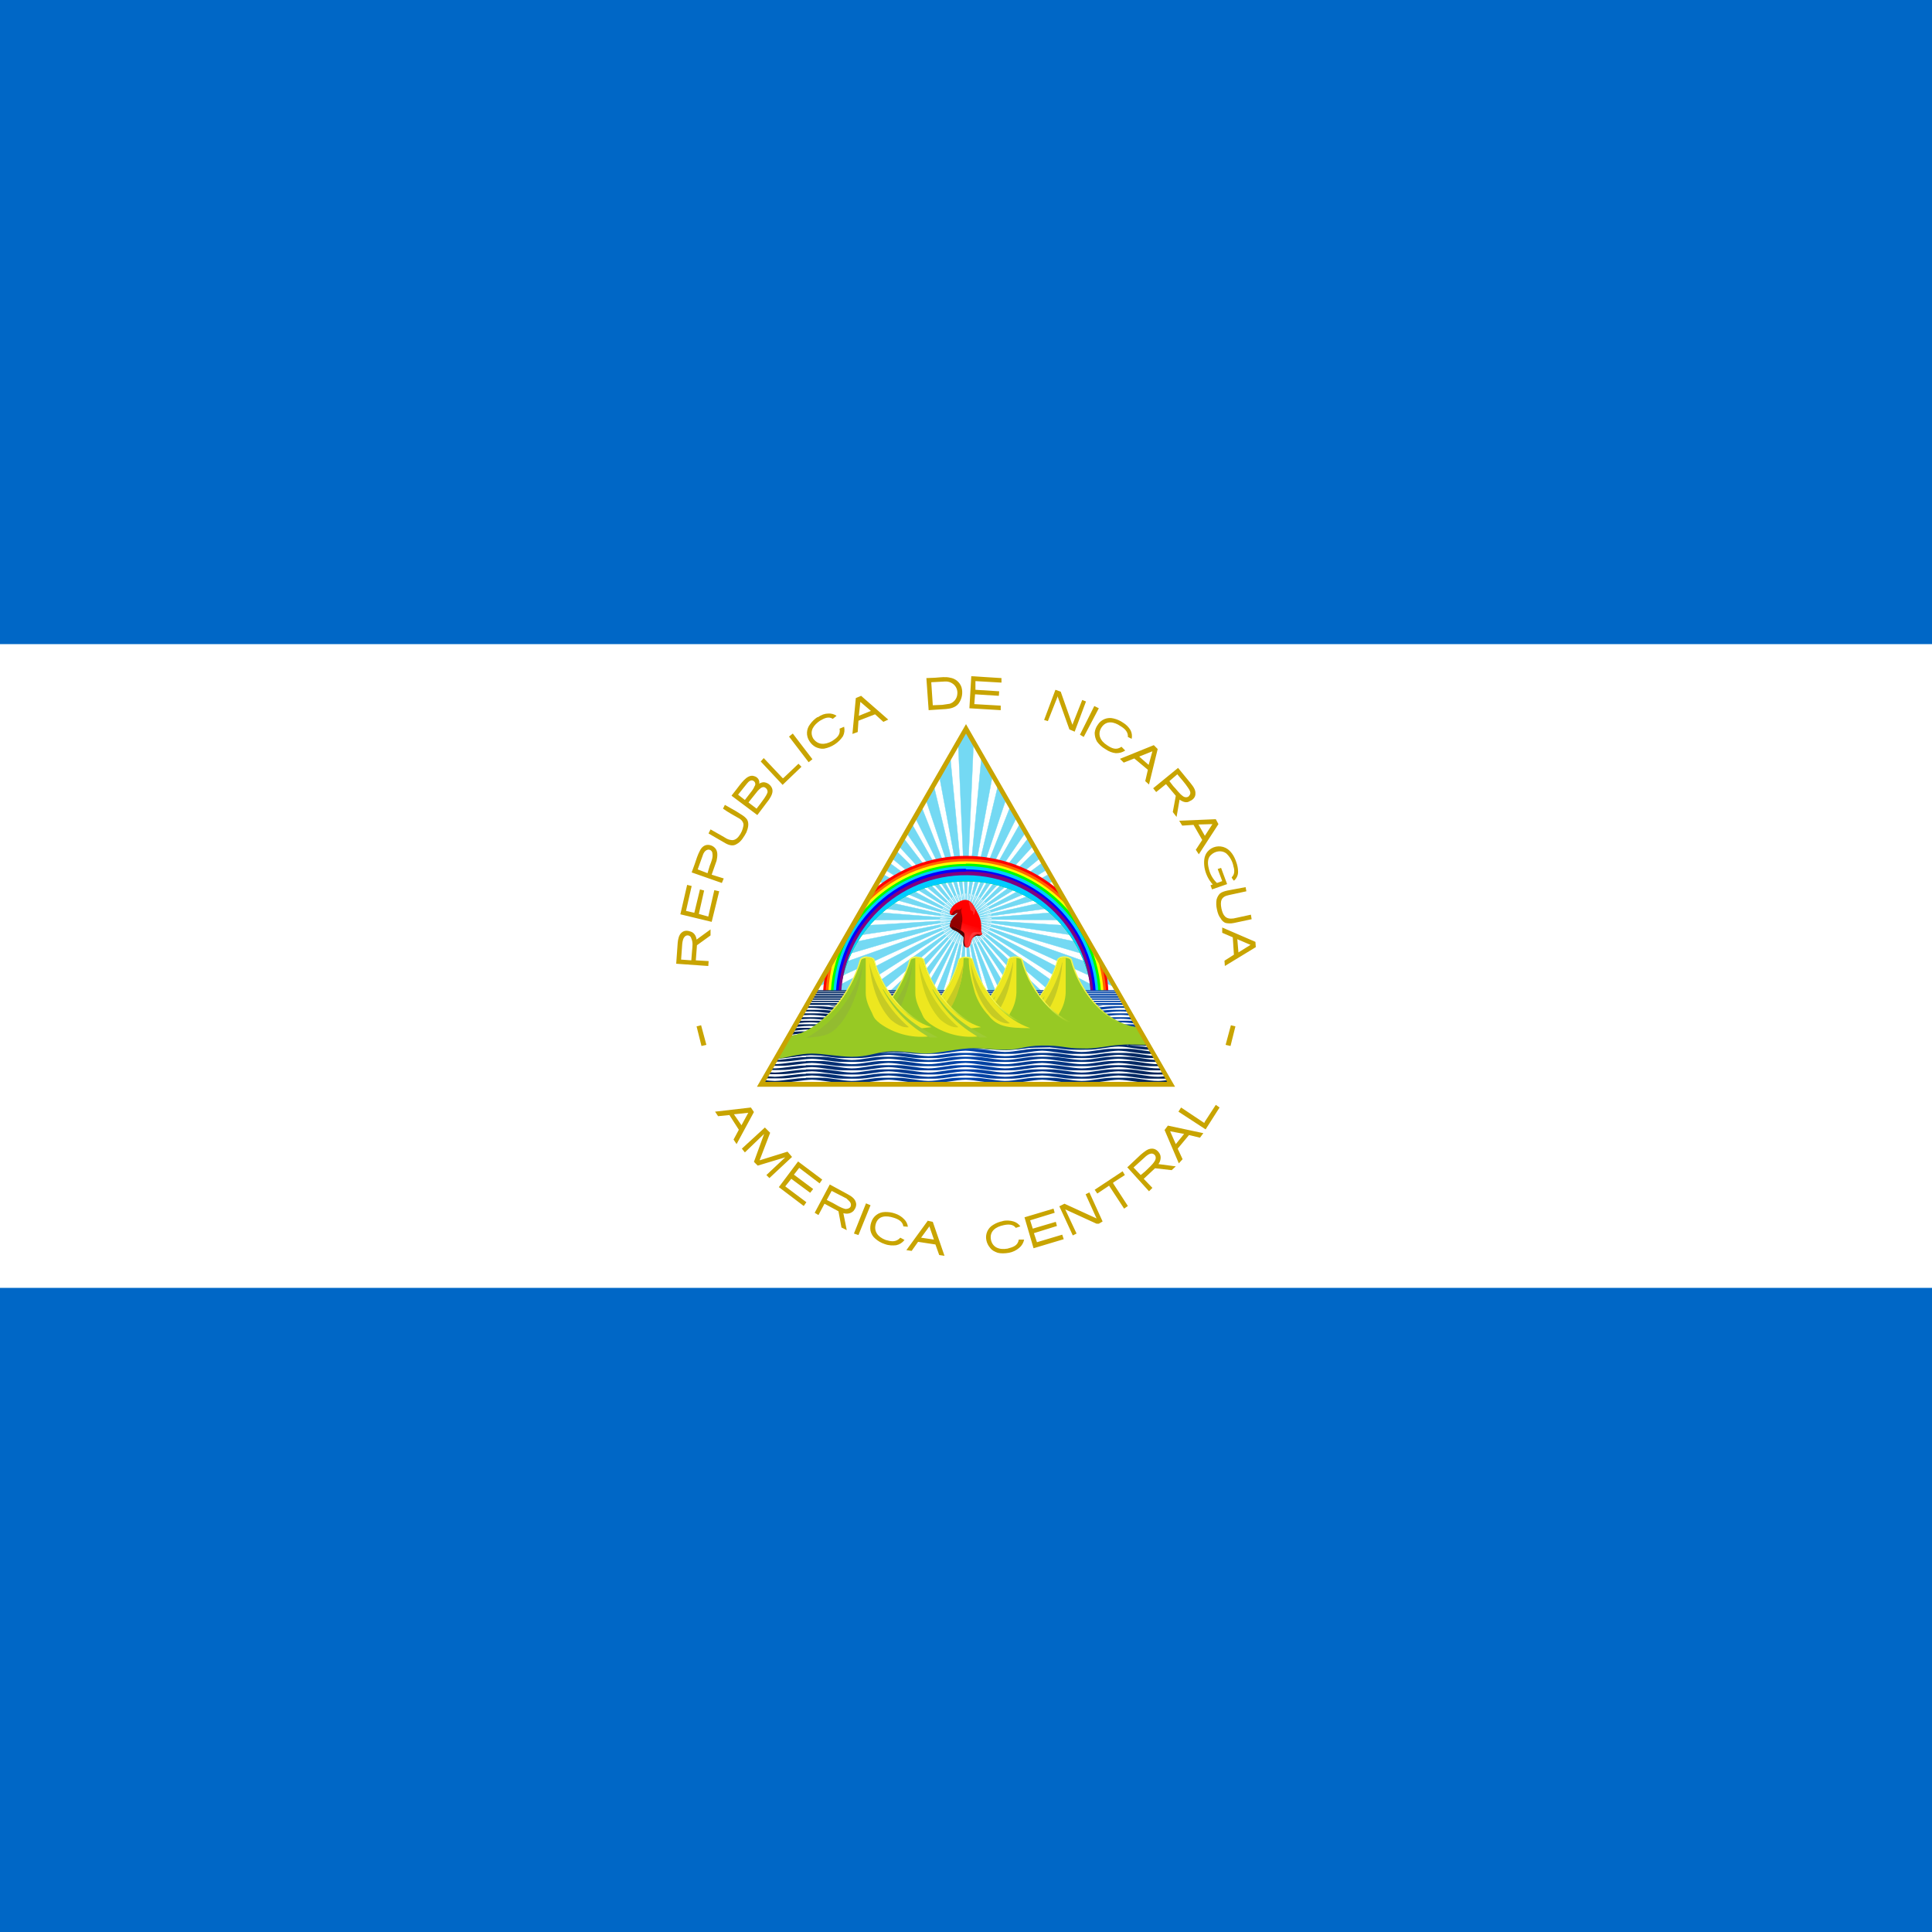
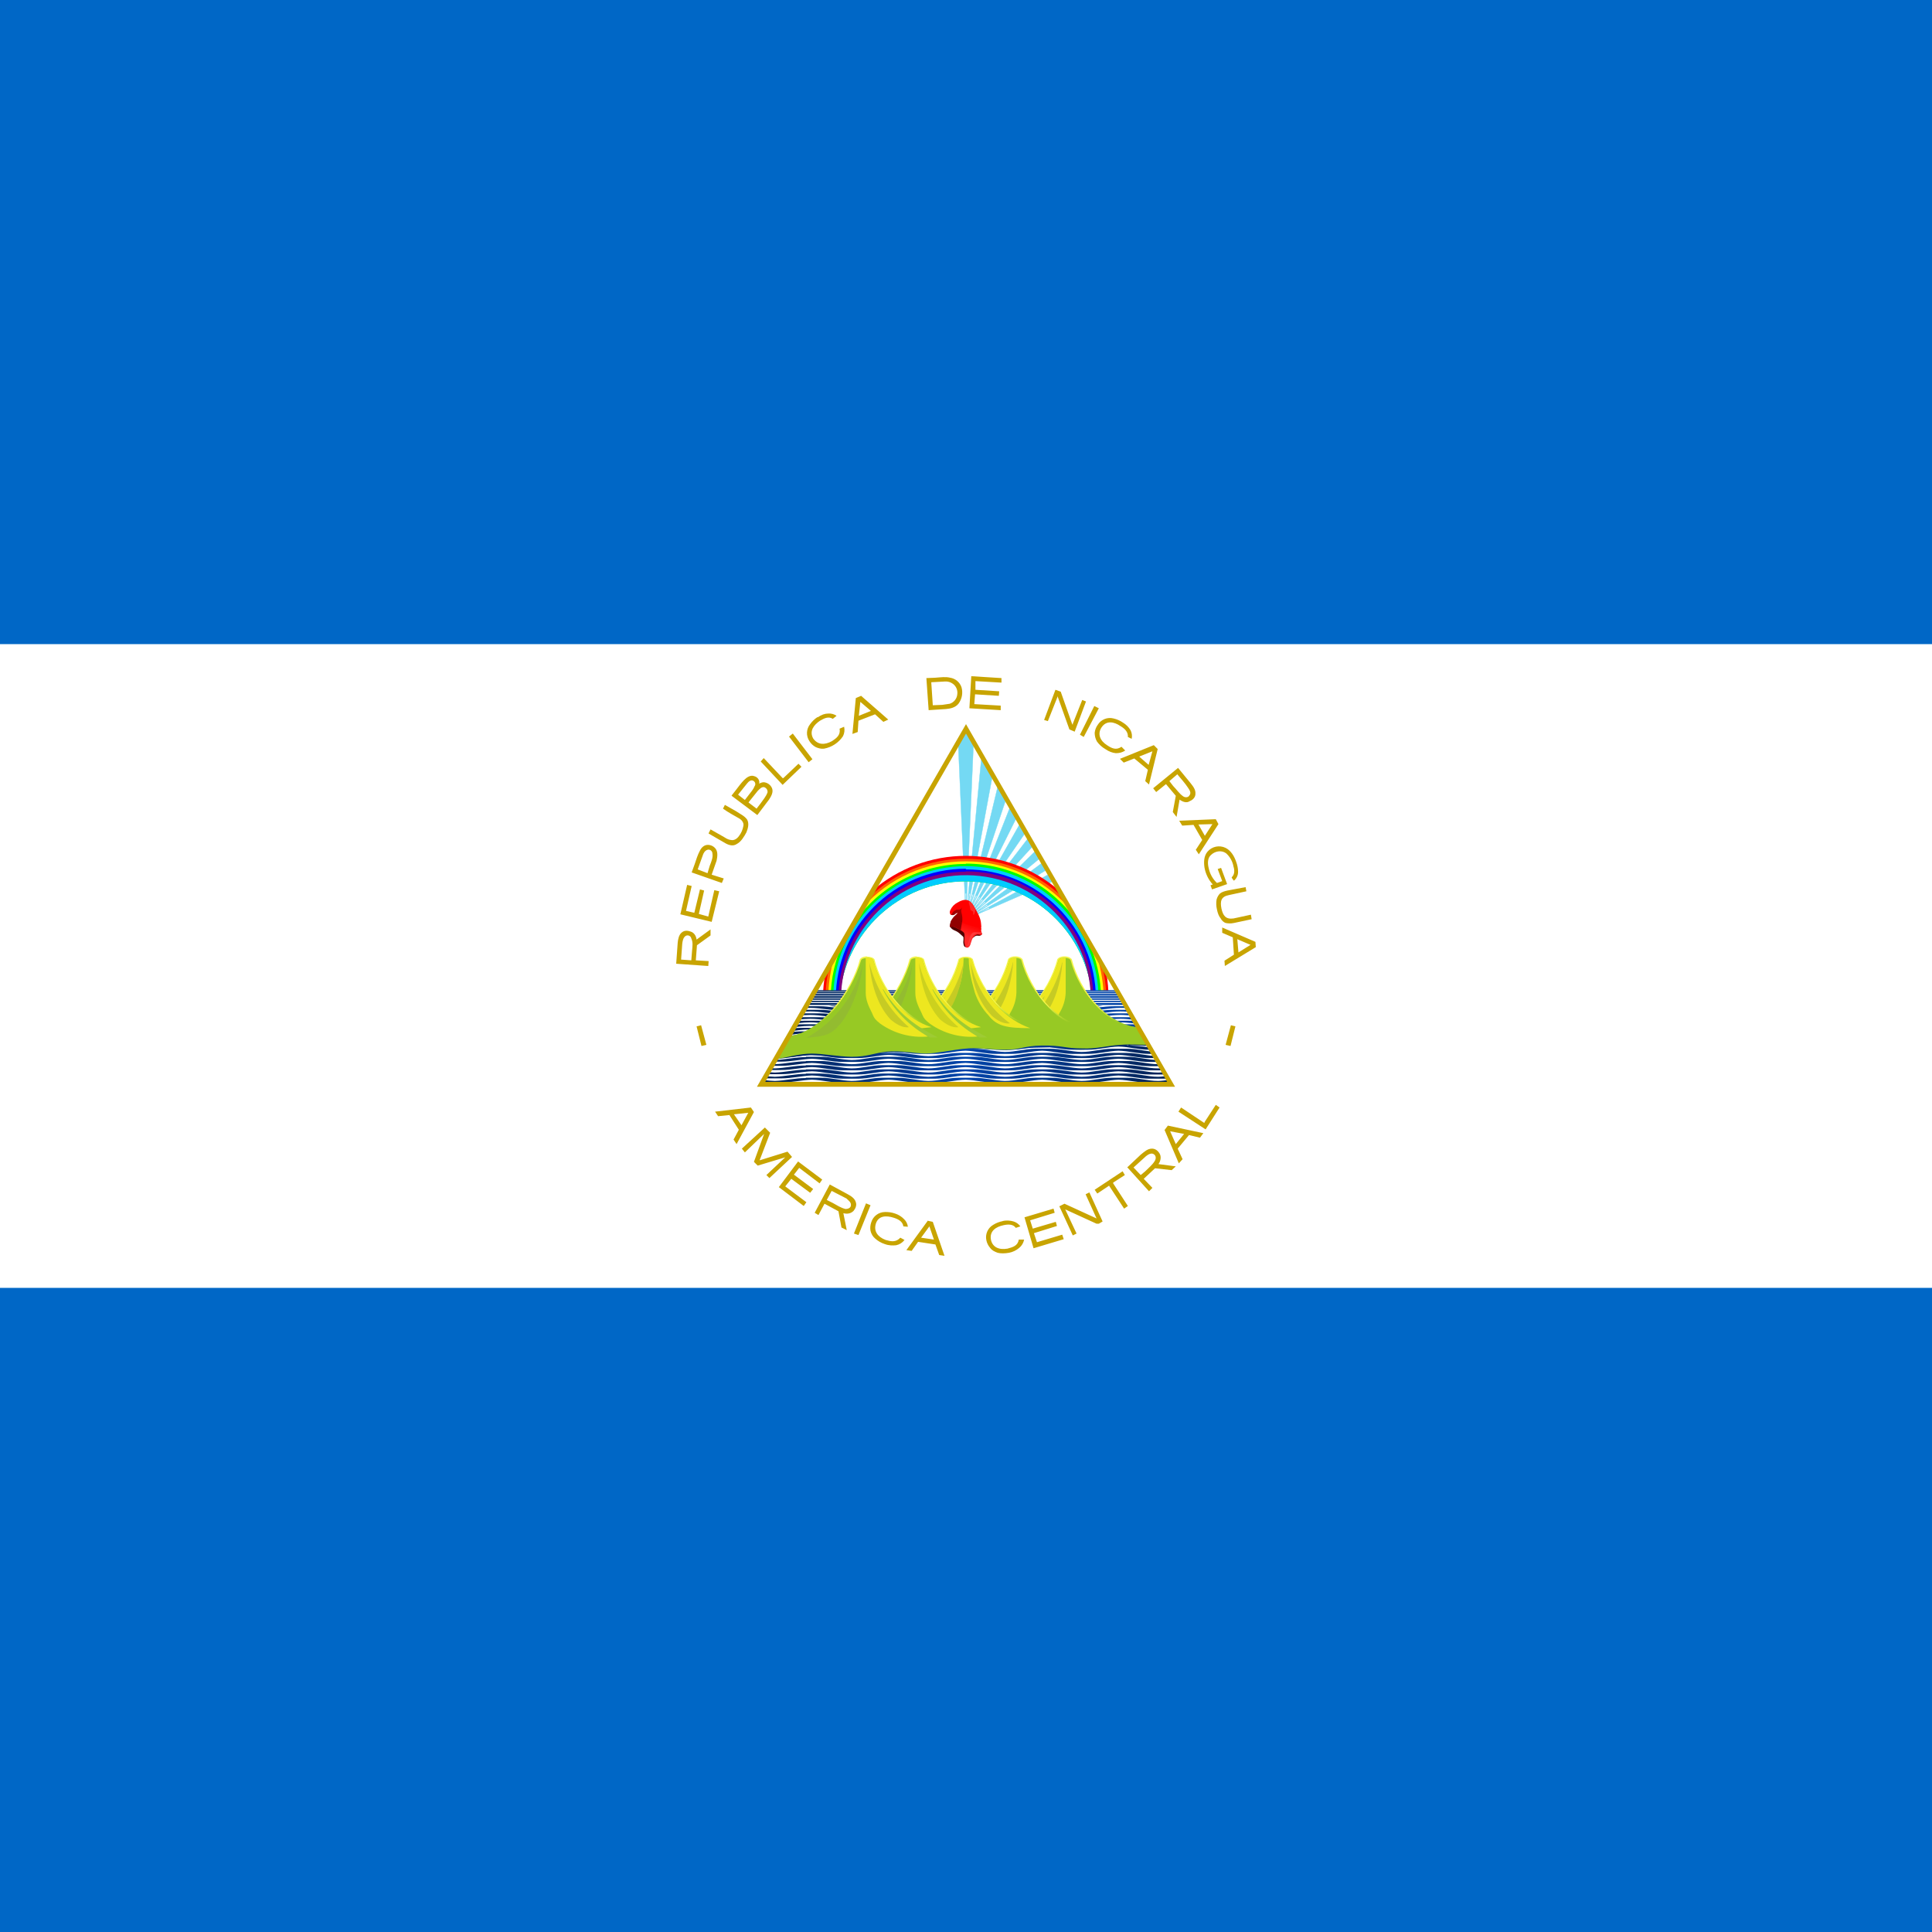
<svg xmlns="http://www.w3.org/2000/svg" xmlns:xlink="http://www.w3.org/1999/xlink" id="flag-icons-ni" viewBox="0 0 512 512">
  <defs>
    <linearGradient id="f" x1="498.7" x2="500.6" y1="289.1" y2="283.4" gradientUnits="userSpaceOnUse">
      <stop offset="0" stop-color="#510000" />
      <stop offset=".3" stop-color="#8a0000" />
      <stop offset="1" stop-color="#a00" />
    </linearGradient>
    <linearGradient id="g" x1="501.4" x2="502.9" y1="291.4" y2="287.4" gradientUnits="userSpaceOnUse">
      <stop offset="0" stop-color="#ff2a2a" />
      <stop offset="1" stop-color="red" />
    </linearGradient>
    <linearGradient id="b" x1="484.8" x2="484.8" y1="311.7" y2="317.6" gradientUnits="userSpaceOnUse">
      <stop offset="0" stop-color="#F5F549" />
      <stop offset="1" stop-color="#97C924" />
    </linearGradient>
    <linearGradient id="a">
      <stop offset="0" stop-color="#025" />
      <stop offset=".5" stop-color="#04a" />
      <stop offset="1" stop-color="#025" />
    </linearGradient>
    <linearGradient xlink:href="#a" id="h" x1="444.5" x2="634.4" y1="317.5" y2="317.5" gradientUnits="userSpaceOnUse" />
    <linearGradient xlink:href="#b" id="v" x1="484.8" x2="484.8" y1="311.7" y2="317.6" gradientUnits="userSpaceOnUse" />
    <linearGradient xlink:href="#a" id="o" x1="444.5" x2="634.4" y1="317.5" y2="317.5" gradientUnits="userSpaceOnUse" />
    <linearGradient xlink:href="#a" id="p" x1="444.5" x2="634.4" y1="317.5" y2="317.5" gradientUnits="userSpaceOnUse" />
    <linearGradient xlink:href="#a" id="q" x1="444.5" x2="634.4" y1="317.5" y2="317.5" gradientUnits="userSpaceOnUse" />
    <linearGradient xlink:href="#a" id="r" x1="444.5" x2="634.4" y1="317.5" y2="317.5" gradientUnits="userSpaceOnUse" />
    <linearGradient xlink:href="#b" id="u" x1="484.8" x2="484.8" y1="311.7" y2="317.6" gradientUnits="userSpaceOnUse" />
    <linearGradient xlink:href="#a" id="x" x1="98.9" x2="125" y1="1440.2" y2="1440.2" gradientTransform="scale(4.45715 .22436)" gradientUnits="userSpaceOnUse" />
    <linearGradient xlink:href="#a" id="j" x1="444.5" x2="634.4" y1="317.5" y2="317.5" gradientUnits="userSpaceOnUse" />
    <linearGradient xlink:href="#a" id="l" x1="444.5" x2="634.4" y1="317.5" y2="317.5" gradientUnits="userSpaceOnUse" />
    <linearGradient xlink:href="#a" id="m" x1="444.5" x2="634.4" y1="317.5" y2="317.5" gradientUnits="userSpaceOnUse" />
    <linearGradient xlink:href="#a" id="i" x1="444.5" x2="634.4" y1="317.5" y2="317.5" gradientUnits="userSpaceOnUse" />
    <linearGradient xlink:href="#b" id="s" x1="484.8" x2="484.8" y1="311.7" y2="317.6" gradientUnits="userSpaceOnUse" />
    <linearGradient xlink:href="#a" id="y" x1="47.9" x2="61.7" y1="3054.2" y2="3054.2" gradientTransform="scale(9.12405 .1096)" gradientUnits="userSpaceOnUse" />
    <clipPath id="ni-c">
      <path d="m500 226.4-63.7 110.3h127.4z" />
    </clipPath>
  </defs>
  <path fill="#0067c6" d="M0 0h512v512H0z" />
  <path fill="#fff" d="M0 170.7h512v170.6H0z" />
  <path fill="#c8a400" d="m179.2 255.4 8.5.6.1-1.3-3.4-.2.3-4 3.6-2.6v-1.6l-3.7 2.7c-.1-.9-.6-1.8-1.5-2.1-.8-.3-1.7-.4-2.4.2-.8.6-1 1.8-1.1 2.7l-.4 5.6zm1.3-1.1.3-4.2c.1-.7.2-1.5.8-2a1 1 0 0 1 1.6.6c.5 1 .3 2.2.2 3.3l-.2 2.5-2.7-.2zm-.2-12 8.3 2 2-8.1-1.3-.3-1.6 7-2.5-.7 1.4-6.2-1.1-.3-1.5 6.2-2.2-.5 1.5-6.6-1.2-.3-1.8 7.8zm3-11.1 8 2.8.5-1.2-3.2-1 1.3-3.7c.2-1 .4-2.2-.2-3.1a2.6 2.6 0 0 0-2.1-1.1c-1 0-1.7.7-2.1 1.5-.6 1.1-1 2.4-1.4 3.6l-.8 2.2zm1.6-.8 1.3-3.6c.2-.7.6-1.4 1.3-1.6.6-.2 1.3.3 1.3 1 .2 1-.3 2.2-.7 3.2l-.6 2-2.6-1zm2.9-9.5 4.5 2.6c.9.5 2 .8 2.9.2 1.2-.6 2-2 2.6-3.1.4-1 .8-2.3.2-3.4-.7-1-1.9-1.5-2.9-2.2l-3-1.7-.5 1c1.4 1 2.9 1.8 4.3 2.6.7.4 1.3 1.2 1.1 2a6 6 0 0 1-1.2 2.7c-.5.7-1.3 1.2-2.1 1-1-.1-1.6-.7-2.4-1.1l-3-1.7-.5 1zm6.1-10 6.8 5.1 3.1-4.1c.6-.9 1.2-2 .8-3a2.6 2.6 0 0 0-2.2-1.6c-.4 0-1 .2-1.2.4.2-1-.5-1.8-1.3-2-1-.4-2 .3-2.7 1-.8.8-1.5 1.8-2.2 2.7l-1.1 1.4zm1.7-.3 2.4-3c.4-.5 1-1 1.6-.7.6.3.7 1 .4 1.4-.4 1-1 1.6-1.6 2.4l-1 1.3-1.8-1.4zm2.8 2 2.4-3c.5-.5 1-1.1 1.7-1 .6.2 1 .8.9 1.4-.4 1.1-1.2 2-1.9 3l-1 1.3-2.1-1.6zm3.2-10.8 5.8 6.2 5-4.8-.8-.8-4 3.8h-.2l-5-5.3zm7.5-6.6 5.2 6.8 1-.8-5.2-6.8zm7.6-5.2a7.2 7.2 0 0 0-2 1.9 3.8 3.8 0 0 0-.2 4.5 4.4 4.4 0 0 0 1.7 1.6c.7.3 1.4.5 2.2.4a7.7 7.7 0 0 0 5-3.3 3.7 3.7 0 0 0 .3-2.5l-1.2.5c.3 1.7-.8 2.5-2 3.3-2 1.1-3.8 1-5-.7-1.1-2 .2-3.6 1.8-4.7 1.2-.7 2.3-1.2 3.4-.5l1-.8a3.4 3.4 0 0 0-2.2-.6c-.9 0-1.8.3-2.8 1zm10.1-5-.9 9.5 1.4-.5.2-3 4.4-1.7 2.2 2 1.3-.6-7.2-6.3-1.4.6zm1.2 1 2.8 2.4-3.2 1.3.4-3.7zm17.5-6.3.6 8.5 4.6-.3c1.2-.1 2.5-.4 3.3-1.4a5 5 0 0 0 .8-4.4 3.8 3.8 0 0 0-3-2.5c-1.2-.3-2.5-.1-3.9 0l-2.4.1zm1.3 1.1 3.7-.2a3.1 3.1 0 0 1 2 .6 2.9 2.9 0 0 1 1.2 2.7 2.9 2.9 0 0 1-2 2.6l-2 .3-2.5.1-.4-6zm10.6-1.6-.5 8.5 8.3.5V187l-7-.4.2-2.6 6.3.4.1-1.2-6.3-.4v-2.3l6.9.4v-1.2l-8-.5zm22.3 3.6-3 8 1 .3 2.5-6.3v-.3l.2.4 3 8.4 1.4.6 3-8-1-.4-2.5 6.3v.3l-.2-.3-3-8.5zm11.5 4.9-4 7.6-1-.6 3.8-7.6zm6.4 3.8a7.2 7.2 0 0 0-2.5-1.1 3.8 3.8 0 0 0-4.2 1.7 4.4 4.4 0 0 0-.8 2.1c0 .8.2 1.6.6 2.3a7 7 0 0 0 2.2 2c1 .7 1.9 1 2.8 1.1 1 0 1.7-.2 2.5-.7l-1-1c-1.4 1-2.6.4-3.8-.4-1.9-1.2-2.6-3-1.5-4.7 1.3-2 3.4-1.5 5-.4 1.2.7 2.1 1.6 2 2.9l1 .5a3.4 3.4 0 0 0-.3-2.3 5.8 5.8 0 0 0-2-2zm8.1 6-8.9 3.6 1 1 2.8-1.1 3.6 3-.7 3 1 .9 2.3-9.4-1-1zm-.3 1.6-1 3.6-2.5-2.2 3.5-1.4zm6.8 4.4-6.6 5.4.8 1 2.6-2.1 2.6 3.1-.8 4.3 1 1.3.8-4.6c.8.6 1.9 1 2.7.4.8-.3 1.5-1 1.5-1.9.1-1.2-.7-2.1-1.4-3l-3.2-3.9zm-.2 1.7c1 1.2 2 2.3 2.8 3.5.4.6 1 1.4.4 2.1-.3.6-1.2.6-1.7.2-1-.7-1.7-1.8-2.6-2.7l-1-1.3 2.1-1.8zm10.1 11.9-9.6.4.8 1.3 3-.2 2.3 4-1.7 2.6.8 1.2 5.2-8-.7-1.3zm-.8 1.3-2 3.1-1.7-3 3.7-.1zm6.3 10c-.5-1.5-1.4-3-2.8-3.7a4 4 0 0 0-4.8 1c-1 1.2-1 2.8-.8 4.2a9 9 0 0 0 2.2 4.5l-.6.2.4 1.1 4-1.4-1.6-4.3-.9.3 1.2 3.2-1.4.5a7.5 7.5 0 0 1-2.2-4c-.3-1.2-.3-2.6.6-3.4 1-1 2.7-1.4 4-.5a6.2 6.2 0 0 1 2 3.6c.3.9.3 2-.4 2.7-.2.1 0 .3.1.5l.4.5a3 3 0 0 0 1.1-2.4c0-.9-.2-1.8-.5-2.6zm2.5 6.7-4.8.9c-.9.2-1.5.4-2 .8-.4.4-.7.9-.9 1.6a6.8 6.8 0 0 0 .1 2.6c.2 1 .5 1.8 1 2.4.3.6.8 1 1.3 1.2.6.1 1.3.2 2.2 0l4.7-1-.2-1.2-4.6 1c-2.1.3-2.8-.8-3.2-2.6-.4-2-.1-3.2 2-3.6l4.6-1-.2-1.1zm2.6 14.5-8.8-3.8v1.4l2.8 1.2.3 4.6-2.5 1.6.1 1.4 8.2-5-.1-1.4zm-1.3.8-3.2 2-.3-3.5 3.5 1.5zm-145.6 21.3-1.2.3 1.3 5.2 1.3-.3zm140.4 0 1.2.3-1.3 5.2-1.3-.3zM199 293.5l-9.5 1.1.8 1.2 3-.3 2.5 3.9-1.4 2.6.8 1.2 4.6-8.5-.8-1.2zm-.7 1.4-1.8 3.3-2-2.9 3.8-.4zm4.4 3.9-6.1 5.6.8 1 5.1-4.9-2.7 7.4 1 1 7.3-2.2-5 4.7.8.8 6-5.6-1.2-1.4-7.4 2.3 2.8-7.3zm8.8 9-5.1 6.8 6.6 5 .7-1-5.6-4.2 1.6-2 5 3.7.8-1-5.1-3.8 1.4-1.8 5.4 4.1.7-1-6.4-4.8zm8.4 6.1-4 7.5 1 .6 1.6-3 3.7 2 .8 4.3 1.4.7-.9-4.5c1 .3 2 .1 2.7-.6.5-.6.9-1.5.6-2.3-.3-1.1-1.4-1.7-2.3-2.2l-4.6-2.5zm.5 1.7 3.9 2c.5.5 1.3 1 1.2 1.8 0 .7-.8 1-1.4 1-1.3-.3-2.3-1-3.4-1.6l-1.6-.8 1.3-2.4zm9.1 3.3-3.2 8 1.2.4 3.2-7.9zm7.7 2.7a7.2 7.2 0 0 0-2.7-.4 3.8 3.8 0 0 0-3.6 2.7 4.4 4.4 0 0 0-.2 2.3c.2.8.6 1.5 1.2 2a7 7 0 0 0 2.6 1.5c1.1.4 2.1.4 3 .3a3.7 3.7 0 0 0 2.2-1.4l-1.1-.6c-1.2 1.3-2.5 1-3.9.6-2.1-.8-3.2-2.3-2.6-4.3.7-2.2 2.8-2.2 4.7-1.6 1.3.4 2.4 1 2.6 2.3l1.2.1a3.4 3.4 0 0 0-1-2 5.8 5.8 0 0 0-2.4-1.5zm8.6 2-5.6 7.7 1.4.2 1.7-2.4 4.6.7 1 2.8 1.4.2-3.1-9-1.4-.3zm.5 1.4 1.2 3.5-3.4-.5 2.2-3zm19.5-1.4a7.2 7.2 0 0 0-2.6 1 3.8 3.8 0 0 0-1.8 4.1 4.4 4.4 0 0 0 1 2c.5.7 1.2 1 2 1.3.8.2 1.8.2 3 0a5.8 5.8 0 0 0 2.7-1.3 3.7 3.7 0 0 0 1.3-2.2H270c-.3 1.7-1.6 2-3 2.4-2.3.4-4-.4-4.4-2.4-.4-2.3 1.4-3.4 3.3-3.8 1.3-.3 2.6-.3 3.3.7l1.2-.4a3.4 3.4 0 0 0-1.8-1.3 5.8 5.8 0 0 0-3-.1zm5.7-1 2.4 8.2 8-2.4-.4-1.2-6.7 2-.8-2.4 6.1-1.9-.3-1.1-6.1 1.8-.7-2.2 6.5-2-.3-1.1-7.7 2.3zm9.2-3 3.6 7.8 1-.5-3-6.4 8.3 3.8h.6l1-.6-3.5-7.7-1 .5 2.9 6.4-8.5-3.9-1.4.7zm9.4-4.3.7 1 3-2 .1-.1 4 6.1 1-.7-3.9-6v-.2l3.1-2-.6-1zm8.6-6 5.8 6.4.9-.9-2.3-2.4 3-2.8 4.4.5 1.1-1-4.6-.6c.6-.8.8-2 .3-2.8-.4-.7-1.1-1.3-2-1.3-1.2 0-2 .8-3 1.6l-3.6 3.4zm1.7.1 3.3-3c.5-.4 1.4-1 2.1-.5.6.4.6 1.2.2 1.8-.6 1-1.6 1.8-2.5 2.7l-1.2 1-1.9-2zm8.2-10 3.8 8.9 1-1.1-1.3-2.8 3-3.6 2.9.7.9-1.2-9.4-2-.9 1.2zm1.5.4 3.7.7-2.2 2.7-1.5-3.4zm2.2-5.2 7.2 4.7 3.7-5.8-1-.7-3 4.6v.2l-.2-.1-6-4z" />
  <g clip-path="url(#ni-c)" transform="translate(-170.7) scale(.85333)">
    <path fill="#fff" d="m500 226.4-31.5 54.5-15.4 26.7h93.8l-14.7-25.4-32.2-55.8z" />
    <g id="e">
-       <g id="d">
+       <g id="dd/MM/yyyy">
        <path fill="#17c0eb" stroke="#17c0eb" stroke-width=".1" d="m500 226.4-2.4 4 2.4 55 2.4-55z" opacity=".6" />
        <path fill="#fff" d="M500 277.5h-.1l.1 3 .1-3h-.1z" />
      </g>
      <use xlink:href="#d" width="100%" height="100%" transform="rotate(72 500 285.5)" />
      <use xlink:href="#d" width="100%" height="100%" transform="rotate(144 500 285.5)" />
      <use xlink:href="#d" width="100%" height="100%" transform="rotate(-144 500 285.5)" />
      <use xlink:href="#d" width="100%" height="100%" transform="rotate(-72 500 285.5)" />
    </g>
    <use xlink:href="#e" width="100%" height="100%" transform="rotate(8 500 285.5)" />
    <use xlink:href="#e" width="100%" height="100%" transform="rotate(16 500 285.5)" />
    <use xlink:href="#e" width="100%" height="100%" transform="rotate(24 500 285.5)" />
    <use xlink:href="#e" width="100%" height="100%" transform="rotate(32 500 285.5)" />
    <use xlink:href="#e" width="100%" height="100%" transform="rotate(40 500 285.5)" />
    <use xlink:href="#e" width="100%" height="100%" transform="rotate(48 500 285.5)" />
    <use xlink:href="#e" width="100%" height="100%" transform="rotate(56 500 285.5)" />
    <use xlink:href="#e" width="100%" height="100%" transform="rotate(64 500 285.5)" />
    <path fill="red" d="M500 265.8a44.2 44.2 0 0 0-29 10.8L456.4 302a45 45 0 0 0-.8 8.3h5a39.4 39.4 0 0 1 78.7 0h5a45 45 0 0 0-.7-8.3L529 276.6a44.3 44.3 0 0 0-29-10.8z" />
    <path fill="#f60" d="M500 266.7a43.5 43.5 0 0 0-30.3 12.2l-12 20.9a43.6 43.6 0 0 0-1.3 10.4h4.3a39.4 39.4 0 0 1 78.6 0h4.3a43.9 43.9 0 0 0-1.3-10.5l-12-20.8a43.5 43.5 0 0 0-30.3-12.2z" />
    <path fill="#ff0" d="M500 267.5a42.7 42.7 0 0 0-32 14.3l-8.7 15a42.7 42.7 0 0 0-2 13.5h3.3a39.4 39.4 0 0 1 78.7 0h3.5c0-4.7-.8-9.2-2.1-13.4l-8.8-15.1a42.6 42.6 0 0 0-31.9-14.3z" />
    <path fill="#0f0" d="M500 268.3a42 42 0 0 0-34.9 18.6l-2.8 4.9a41.8 41.8 0 0 0-4.3 18.5h2.7a39.4 39.4 0 0 1 78.6 0h2.7a41.8 41.8 0 0 0-4.3-18.5l-2.8-5a42 42 0 0 0-34.9-18.6z" />
    <path fill="#0cf" d="M500 269a41.2 41.2 0 0 0-41.2 41.3h1.9a39.4 39.4 0 0 1 78.6 0h1.9A41.2 41.2 0 0 0 500 269z" />
    <path fill="#00f" d="M500 269.8a40.4 40.4 0 0 0-40.4 40.4h1.4a39 39 0 1 1 78 0h1.4A40.4 40.4 0 0 0 500 270z" />
    <path fill="purple" d="M500 270.7a39.6 39.6 0 0 0-39.6 40.3h.8v-.8a38.8 38.8 0 1 1 77.6.8h.8v-.8a39.6 39.6 0 0 0-39.6-39.6z" />
    <path fill="#510000" d="M500.4 288.1c-.7 0-1.2-.5-1.8-.6a2.2 2.2 0 0 0-.7 2.1c.3.1.3.4.9.9s.5.7.4 2c0 .4.1 1.5.6 1.6.5.1 1-.3 1.1-1.2.1-.7.4-1.2.7-1.6.3-1.9-.2-2.6-1.2-3.2z" />
    <path fill="red" d="M497.2 283.5c-.6 0-1.6 1-2 .5-.2-.3-.3-.9 0-1.4a4.8 4.8 0 0 1 2.2-2.3c2.3-1.4 3.9-1 5 1 1.1 1.8 2.2 3.8 2.3 5.4 0 .5.3 1.4-.2 1.9-1.3 1.4-4.6-1.5-6.5-1-.6.1-1.4.6-2 .2-.4-.3 0-1 .3-1.3.6-.5 1.5-2.4 1.4-3.2 0-.4 0 .2-.5.2z" />
    <path fill="url(#f)" d="M497 282.6c-1.2.4-1 1-1.6 1.5.2.1.8.3 1.4-.3.2-.2.5-.3.7-.3l-.7.7a5.2 5.2 0 0 0-1.4 1.8c-.3.8-.4 1.7-.3 1.8 0 0 .4.8 1.5 1.2 2 .8 2.4 2.5 4.5 2.5 1.6 0 1.4-1.1 2.7-.9 1 .2 1.7-.7.6-1.2a14 14 0 0 0-5.4 0c-.4-4 0-2.6-.1-4.4-.1-1.7-.7-1.8 0-3.3-.5 1-1.2.8-2 .8z" />
    <path fill="#ff2a2a" d="m501 279.8-.1.6.3 1 .2 1c0 .3.4.4.7.6.4.3 0 1 .3 1.1.2 0 .5-1 .5-1.2v-.7a15.3 15.3 0 0 0-.5-.9 3.6 3.6 0 0 0-.2-.3 4.2 4.2 0 0 0-.8-.9 4 4 0 0 0-.3-.2l-.2-.1z" />
    <path fill="url(#g)" d="m501.3 287.4-2-.7c-1.3-.4-2.6-1.2-3.5-.8-.3.1-.3.4-.4.9 0 .5-.5 1.3 0 1 .6-.4 2.4.8 3 1.1.3.2 1 .6 1.1 1 .2.6 0 1.8 0 2.4 0 .5.2 1.8.7 2 .6.1 1.1-.4 1.3-1.3.3-.9.4-1.4.8-1.9s.8-.8 1.3-.9c.6 0 1.4.5 1.4-.2 0-.4-.4-.8-.2-1.4.1-.5-.4-.4-.9-.6l-2.7-.6z" />
    <path fill="#910000" d="M498.4 288.9c-.4-.2-2.3-1.5-3-1-.3 0-.4 0-.4-.3l.2-.9c0-.3.2-.8.5-1 .7-.6 2.3.5 3.1.8l-.4 2.4z" />
    <path fill="#ff3a3a" d="M501.8 291.4c.9-1.6 1.5-1.4 2.6-1.4.4 0 .5-.3.4-.7-.3.6-1.7 0-2.5.3-1.5.7-1.2 3.7-2 4 .8.7 1.1-1.7 1.5-2.2z" />
    <g fill="url(#h)">
      <path fill="#fff" d="m453.1 307.6-10 17.3H557l-10-17.2h-93.8z" />
      <g id="n" fill="url(#i)">
        <path id="k" fill="url(#j)" d="M449.7 321.4a36 36 0 0 0-4.7.3l-.5.9c2.4-.3 4.7-.7 7.2-.7 3.2 0 6.2.8 9.7.8h4.6c3.5 0 6.4-.8 9.7-.8 3.3 0 6.3.8 9.8.8h4.6c3.5 0 6.4-.8 9.7-.8 3.3 0 6.3.8 9.8.8h4.5c3.5 0 6.5-.8 9.8-.8 3.3 0 6.3.8 9.8.8h4.5c3.5 0 6.5-.8 9.8-.8 2.6 0 5 .5 7.5.7l-.5-1a38 38 0 0 0-4.4-.2h-4.5c-3.5 0-6.5.7-9.8.8-3.3 0-6.3-.8-9.8-.8H522c-3.5 0-6.5.7-9.8.8-3.3 0-6.3-.8-9.8-.8H498c-3.5 0-6.5.7-9.8.8-3.3 0-6.3-.8-9.8-.8h-4.5c-3.5 0-6.5.7-9.8.8-3.3 0-6.2-.8-9.7-.8h-4.6z" />
        <use xlink:href="#k" width="100%" height="100%" y="-1.1" fill="url(#l)" />
        <use xlink:href="#k" width="100%" height="100%" y="-2.2" fill="url(#m)" />
      </g>
      <use xlink:href="#n" width="100%" height="100%" y="-3.3" fill="url(#o)" />
      <use xlink:href="#n" width="100%" height="100%" y="-6.7" fill="url(#p)" />
      <path fill="url(#q)" d="M453.2 307.5v.2h93.7l-.1-.2h-93.6zm-.2.3-.1.3H547l-.1-.3h-94zm-.2.4-.2.3h94.8l-.2-.3h-94.4zm-.3.5-.3.5h95.6l-.3-.5h-95zm-.4.7-.3.5h96.4l-.3-.5h-95.8zm-.4.7-.2.4h97l-.2-.4h-96.6zm-.4.7-.2.4H549l-.3-.4h-97.4zm-.4.7-.3.6h98.8l-.3-.6H451z" />
      <path fill="url(#r)" d="M457.4 312.3c3.4.7 3.7 0 3.7 0zm81.5 0s.3.7 3.7 0z" />
    </g>
    <g fill="#ccd11e">
      <g id="t">
        <path fill="url(#s)" d="M530.6 297c-1.7 0-2.2.9-2.2.9-2.7 10.6-11.8 21.3-22.6 21.3h-8V330h61.4l-6.2-11c-9.7-1.4-17.6-11.3-20.1-21.1 0 0-.6-.9-2.3-.9z" />
        <path fill="#97c924" d="M530.6 297.5c-.8 0-1.2.1-1.5.3l-.3.3a33.6 33.6 0 0 1-8.4 14.7c-4 4.1-9 6.9-14.6 6.9h-7.7v9.9H559l-5.7-10c-4.7-.7-9-3.2-12.4-6.8a33.6 33.6 0 0 1-8.4-14.7l-.3-.3a2.8 2.8 0 0 0-1.6-.3z" />
        <path fill="#ede71f" d="M530.6 297.5h.4v10.8a13 13 0 0 1-2 6.4c-.5 1.6-1 1-2.3 2.9a25.4 25.4 0 0 1-5.2 1.2c-2.5.4-8 .8-10.9.1a23 23 0 0 0 9.8-6 30.6 30.6 0 0 0 2.1-2.5 33.7 33.7 0 0 0 3-4.4l1-2a33.9 33.9 0 0 0 1.3-2.9 29.8 29.8 0 0 0 1-3l.3-.3.6-.2 1-.1z" />
        <path fill="#c6cb24" d="M530 298.9c-.5 6-2.3 13.2-6.7 17.8-1.6 1.3-3.7 2.6-5.6 2.3 6.7-5.5 10.8-14 12.2-20.1z" />
        <path fill="#9ecb34" d="M524.5 309.3c-1 2.7-4.8 6.7-8.8 10h-2.9c2.5-.2 8.3-5 11.7-10z" />
      </g>
      <use xlink:href="#t" width="100%" height="100%" x="-15.3" />
      <g fill="#c6cb24">
        <path fill="url(#u)" d="M502.2 298c2.8 10.5 11.8 21.2 22.6 21.2h8.1V330h-65.8v-10.8h8c10.8 0 19.9-10.7 22.6-21.3 0 0 .6-.8 2.3-.8 1.7 0 2.2.8 2.2.8z" />
        <path fill="#97c924" d="M500 297.5c.8 0 1.2.2 1.5.3l.3.3a33.6 33.6 0 0 0 8.4 14.7c4 4.1 9 6.9 14.6 6.9h7.7v9.9h-65v-10h7.7c5.5 0 10.6-2.7 14.6-6.8a33.6 33.6 0 0 0 8.3-14.7l.3-.3a3 3 0 0 1 1.6-.3z" />
        <path fill="#ede71f" d="M499.3 297.5a3.4 3.4 0 0 0-.3 0l-.6.3-.3.3a28.9 28.9 0 0 1-1 3 34.2 34.2 0 0 1-1.2 3 34.2 34.2 0 0 1-1 1.9 33.6 33.6 0 0 1-3 4.4 30.7 30.7 0 0 1-2.1 2.4 23 23 0 0 1-9.8 6.1c2.8.7 4 0 6.5-.4 2-.3 4.2-.6 6-1.2 1.5-2 1-1.3 1.5-2.9 1.2-2.2 3-4.2 3.4-6.7 1.6-3 1.9-8.6 1.9-10.2z" />
        <path d="M499.3 298.9c-.4 6-2.3 13.2-6.7 17.8-1.6 1.3-3.6 2.6-5.6 2.3 6.8-5.5 10.9-14 12.3-20.1z" />
        <path fill="#9ecb34" d="M493.8 309.3a31 31 0 0 1-8.8 10h-2.8c2.5-.2 8.2-5 11.6-10z" />
        <path fill="#ede71f" d="m501 297.6.5.2.4.3a32.3 32.3 0 0 0 1 3 33.6 33.6 0 0 0 1.2 3l1 1.9a33.6 33.6 0 0 0 3 4.4 30.7 30.7 0 0 0 2.1 2.4 24 24 0 0 0 9.8 6.5c-7.3 0-10.4-.6-13-4a19 19 0 0 1-4.2-7c-.5-2-2-6.5-1.9-10.7z" />
        <path d="M501.5 298.9c.4 6 2.2 12 6.6 16.6 1.6 1.4 3.6 2.6 5.6 2.3a31.1 31.1 0 0 1-12.2-18.9z" />
      </g>
      <g id="w">
        <path fill="url(#v)" d="M484.8 297c-1.8 0-2.3.9-2.3.9-2.5 9.8-11.8 22.3-21.5 23.8l-4.8 8.3h49v-11.3c-8.8-2.4-15.9-11.7-18.2-20.8 0 0-.5-.8-2.3-.8z" />
        <path fill="#97c924" d="M484.8 297.5c-.8 0-1.3.2-1.6.3l-.3.3a43.4 43.4 0 0 1-8.1 15c-3.4 4.3-9.7 8.6-14 9l-4.3 7.5h48v-10.7a23.2 23.2 0 0 1-9.5-6 33.6 33.6 0 0 1-8.4-14.8l-.3-.3a2.9 2.9 0 0 0-1.5-.3z" />
        <path fill="#93bc30" d="M483.4 298.9c-.6 9-5.6 20.5-11.3 22.4-1.9.7-5.1.9-6.2 1a36 36 0 0 0 17.6-23.4z" />
        <path fill="#ede71f" d="M484.8 297.5h-.5v10.8c0 2.3.9 4.2 2 6.4l.2.5c.5 1.1.8 1.5 2.3 2.7a22 22 0 0 0 14.8 4c-1.1-.9-2.3-1.7-3.4-2.4l4.5-.5a23 23 0 0 1-9.7-6.2 30.5 30.5 0 0 1-1.4-1.5l-.6-.8a35 35 0 0 1-3.2-4.5 34.2 34.2 0 0 1-1-2 34 34 0 0 1-1.6-3.9 31.7 31.7 0 0 1-.6-2l-.3-.3a2.2 2.2 0 0 0-.6-.2 3.6 3.6 0 0 0-1-.1z" />
        <path d="M485.4 298.9c.5 6 2.3 13.2 6.7 17.8 1.6 1.3 3.6 2.6 5.6 2.3a38.5 38.5 0 0 1-12.3-20.1z" />
        <path fill="#9ecb34" d="M489.6 307.3a35 35 0 0 0 14.6 14.9h2.5c-4.4-2.4-11.5-5.8-17-15z" />
      </g>
      <use xlink:href="#w" width="100%" height="100%" x="-15.4" fill="#c6cb24" />
    </g>
    <path fill="#fff" d="M556.5 324.7c-.6.2-4.4-.2-6.4 0l-1.3.3h-3.3c-3.6 0-6.7 1-10.1 1-3.4 0-6.5-1-10-1H522c-3.6 0-6.7 1-10.1 1-3.4 0-6.5-1-10-1h-3.4c-3.6 0-6.7 1-10 1-3.5 0-6.5-1-10.1-1H475c-3.6 0-6.6 1-10 1-3.5 0-6.5-1-10.1-1h-3.4c-2.8 0-6.2.6-8.9.8l-6.3 10.9h127.4z" />
    <path fill="url(#x)" d="M548 323.1h-.6c-3.2.1-5.6 1.1-11.2 1.1s-6.2-1-12.6-.8c-6 0-8.4 1.2-11.7 1.2-3.2 0-8.4-.7-12.5-.3-4 .4-8.8 1.3-12 1.3-3.9 0-7.8-.7-11.8-.3-4.1.4-6 1.5-11.1 1.5-4.4 0-9-.7-12.8-.7-3.4 0-7.2 1-10 1.4l-.9 1.5c2.3-.3 8.6-1.3 10.8-1.3 2.4 0 10.7.5 15.3.3 4.7-.1 5.2-1.2 10.7-1.2 3.8 0 6.6.4 10.5.4 2.5 0 4.7-1.2 8.4-1.2l2.8-.1c3.1-.5 8.4 0 12 .2 3.3.2 5.5-.6 9-.7l4.4-.1c3.5-.2 6.4.6 9.7.6 3.2-.2 6.4-1 9.8-1l4.5-.2c2.3 0 5.9 0 8.3.5l-.8-1.4c-2.4-.1-5.3-.7-8.2-.7z" />
    <g id="A">
      <path id="z" fill="url(#y)" d="M450.3 334.8c-3.4 0-6.4.8-9.6.9a31.8 31.8 0 0 1-3.6-.3l-.5.8h6c3.5 0 6.4-.8 9.6-.9 3.3.1 6.2 1 9.7 1h4.5c3.4 0 6.4-.9 9.6-1 3.3.1 6.3 1 9.7 1h4.5c3.5 0 6.4-.9 9.7-1 3.2.1 6.1 1 9.6 1h4.5c3.4 0 6.4-.9 9.7-1 3.2.1 6.2 1 9.6 1h4.5c3.5 0 6.4-.9 9.6-1 3.3.1 6.2 1 9.7 1h4.5l1.8-.1-.5-.8c-1 .1-2.1.3-3.2.3-3.3 0-6.2-1-9.7-1h-4.5c-3.4 0-6.4 1-9.6 1-3.3-.1-6.2-1-9.7-1h-4.5c-3.4 0-6.4 1-9.6 1-3.3-.1-6.2-1-9.7-1h-4.5c-3.5 0-6.4 1-9.6 1-3.3-.1-6.2-1-9.7-1h-4.5c-3.4 0-6.4 1-9.6 1-3.3-.1-6.2-1-9.7-1h-4.5z" />
      <use xlink:href="#z" width="100%" height="100%" y="-1.3" />
      <use xlink:href="#z" width="100%" height="100%" y="-2.6" />
    </g>
    <use xlink:href="#A" width="100%" height="100%" y="-3.9" />
    <use xlink:href="#A" width="100%" height="100%" y="-7.7" />
    <path fill="#97c924" d="m443.9 324.7-2.5 4.2c2.9-.5 7.1-1.7 10.7-1.7 3.6 0 8 .9 12.4 1 5 0 7-1.2 11-1.6 4.1-.4 8 .5 12 .6 3.1 0 7.9-1.1 12-1.5 4-.5 7.7.3 12.5.3 4.9.1 5.7-1.2 11.6-1.3 6.4-.1 7 .9 12.6.9 4.2.2 7.9-.9 11.7-1.1 3.8-.3 5.5 0 8.3 0l-1.9-3.2-101.3 2.3z" />
    <path fill="#fff" d="m550 324.6 4 .3a91.4 91.4 0 0 0 2.9.3l-.4-.5c-.6.2-4.4-.2-6.4 0z" />
  </g>
  <path fill="#c8a400" d="m256 191.9-27.4 47.5-28 48.6h110.8L284 240.5l-28-48.6zm0 2.5 27 46.7 26.3 45.6H202.8l26.9-46.6z" />
</svg>
